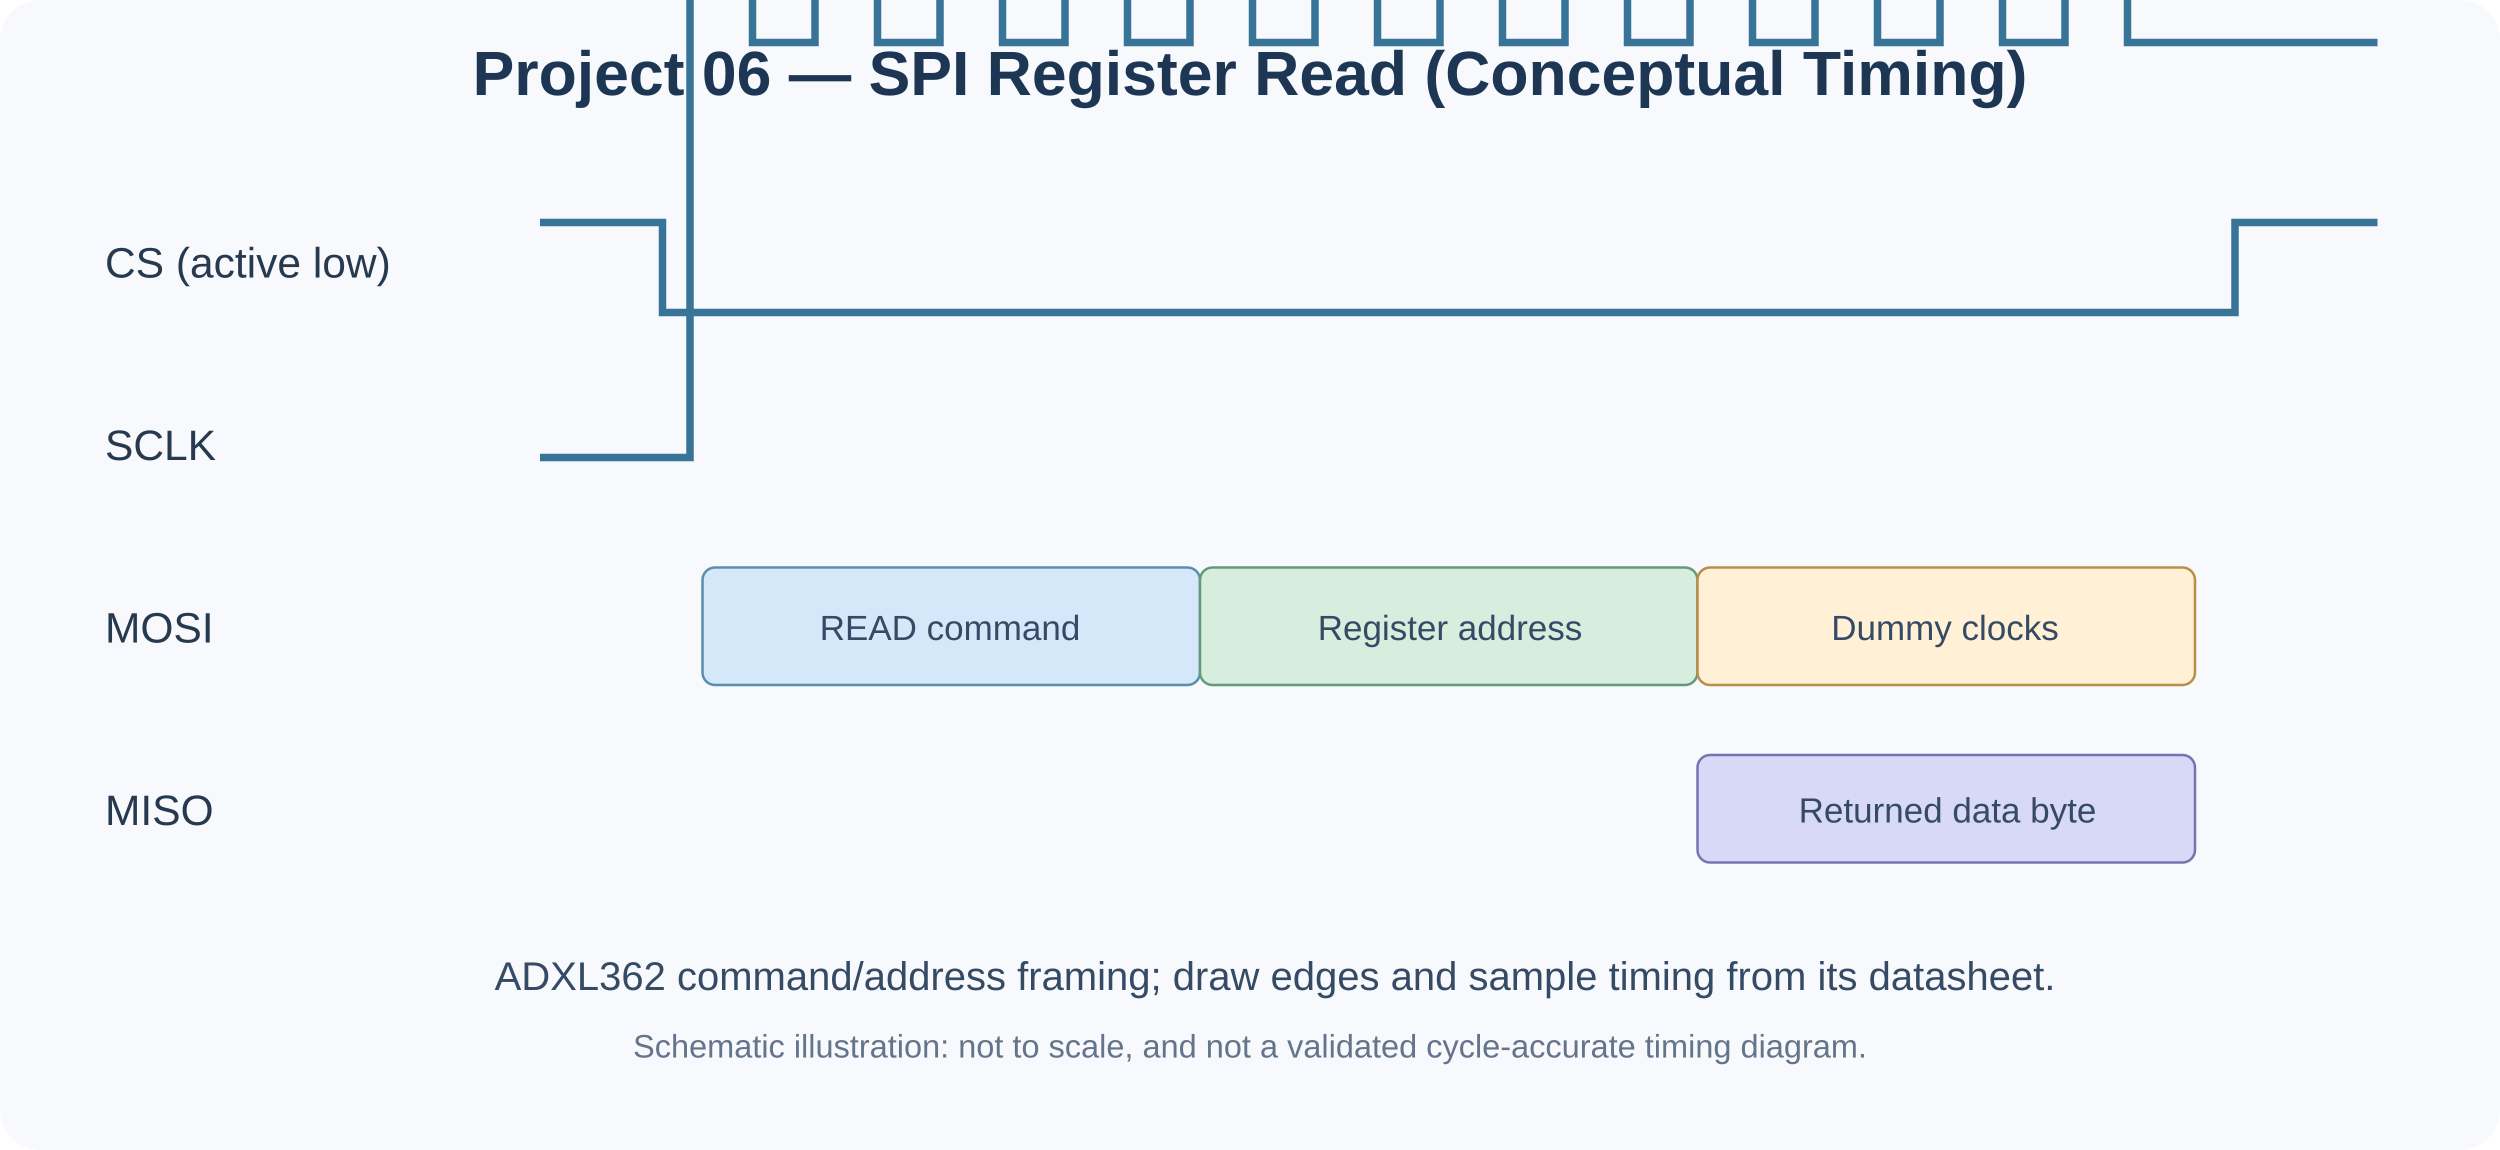
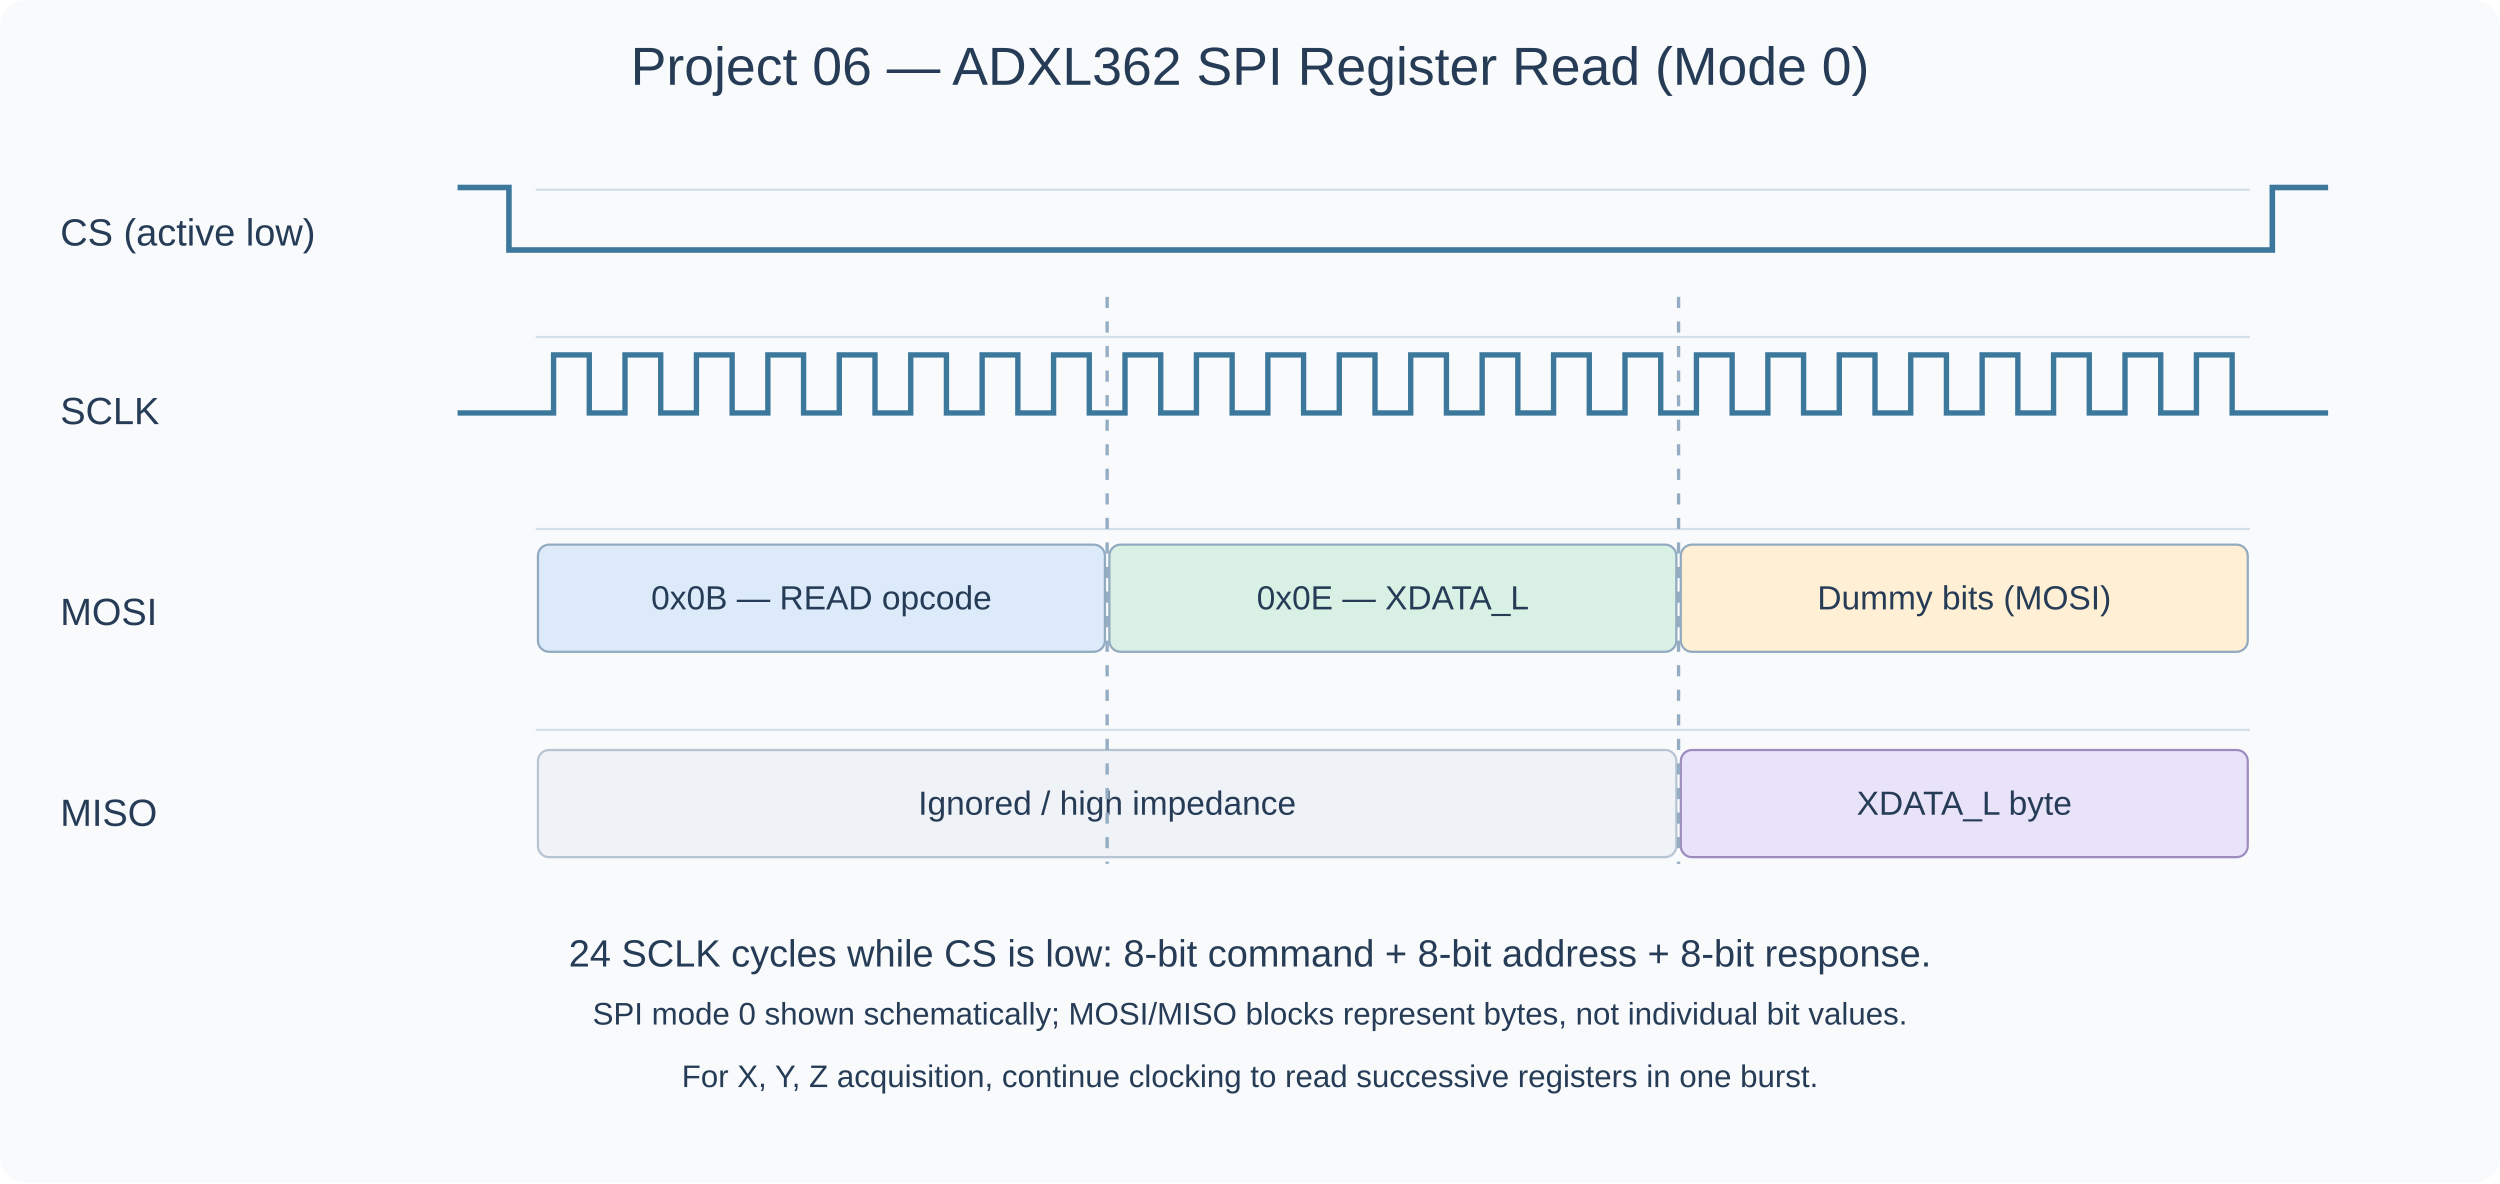
- <svg xmlns="http://www.w3.org/2000/svg" width="1000" height="460" viewBox="0 0 1000 460">
-   <rect width="1000" height="460" rx="16" fill="#f7f9fc" />
-   <text x="500" y="38" font-family="Arial,sans-serif" font-size="25" font-weight="bold" fill="#1c3654" text-anchor="middle">Project 06 — SPI Register Read (Conceptual Timing)</text>
-   <g font-family="Arial" font-size="17" fill="#26394f">
-     <text x="42" y="111">CS (active low)</text>
-     <text x="42" y="184">SCLK</text>
-     <text x="42" y="257">MOSI</text>
-     <text x="42" y="330">MISO</text>
-   </g>
-   <g stroke-width="3" stroke="#387498" fill="none">
-     <path d="M216 89H265V125H894V89H951" />
-     <path d="M216 183H276 V-17 H301 V17 H326 V-17 H351 V17 H376 V-17 H401 V17 H426 V-17 H451 V17 H476 V-17 H501 V17 H526 V-17 H551 V17 H576 V-17 H601 V17 H626 V-17 H651 V17 H676 V-17 H701 V17 H726 V-17 H751 V17 H776 V-17 H801 V17 H826 V-17 H851 V17 H876 H951" />
-   </g>
-   <rect x="281" y="227" width="199" height="47" rx="5" fill="#d5e8fa" stroke="#5a8eac" />
-   <rect x="480" y="227" width="199" height="47" rx="5" fill="#d7eede" stroke="#669977" />
-   <rect x="679" y="227" width="199" height="47" rx="5" fill="#fff0d6" stroke="#b98d4a" />
-   <rect x="679" y="302" width="199" height="43" rx="5" fill="#d8d9f6" stroke="#7773b3" />
-   <text x="380" y="256" font-family="Arial" font-size="14" fill="#354b65" text-anchor="middle">READ command</text>
-   <text x="580" y="256" font-family="Arial" font-size="14" fill="#354b65" text-anchor="middle">Register address</text>
-   <text x="778" y="256" font-family="Arial" font-size="14" fill="#354b65" text-anchor="middle">Dummy clocks</text>
-   <text x="779" y="329" font-family="Arial" font-size="14" fill="#354b65" text-anchor="middle">Returned data byte</text>
-   <text x="510" y="396" font-family="Arial" font-size="16" fill="#354b65" text-anchor="middle">ADXL362 command/address framing; draw edges and sample timing from its datasheet.</text>
-   <text x="500" y="423" font-family="Arial" text-anchor="middle" font-size="13" fill="#64748b">Schematic illustration: not to scale, and not a validated cycle-accurate timing diagram.</text>
+ <svg xmlns="http://www.w3.org/2000/svg" width="1120" height="530" viewBox="0 0 1120 530">
+   <rect width="1120" height="530" rx="12" fill="#f8fafc" />
+   <text x="560" y="38" fill="#263c56" font-family="Arial" font-size="24" text-anchor="middle">Project 06 — ADXL362 SPI Register Read (Mode 0)</text>
+   <text x="27" y="110" fill="#263c56" font-family="Arial" font-size="17" text-anchor="start">CS (active low)</text>
+   <text x="27" y="190" fill="#263c56" font-family="Arial" font-size="17" text-anchor="start">SCLK</text>
+   <text x="27" y="280" fill="#263c56" font-family="Arial" font-size="17" text-anchor="start">MOSI</text>
+   <text x="27" y="370" fill="#263c56" font-family="Arial" font-size="17" text-anchor="start">MISO</text>
+   <line x1="240" y1="85" x2="1008" y2="85" stroke="#d4dfe9" />
+   <line x1="240" y1="151" x2="1008" y2="151" stroke="#d4dfe9" />
+   <line x1="240" y1="237" x2="1008" y2="237" stroke="#d4dfe9" />
+   <line x1="240" y1="327" x2="1008" y2="327" stroke="#d4dfe9" />
+   <path d="M205 84H228V112H1018V84H1043" fill="none" stroke="#3c779c" stroke-width="2.5" />
+   <path d="M205 185H240H248V159H264V185H272H280V159H296V185H304H312V159H328V185H336H344V159H360V185H368H376V159H392V185H400H408V159H424V185H432H440V159H456V185H464H472V159H488V185H496H504V159H520V185H528H536V159H552V185H560H568V159H584V185H592H600V159H616V185H624H632V159H648V185H656H664V159H680V185H688H696V159H712V185H720H728V159H744V185H752H760V159H776V185H784H792V159H808V185H816H824V159H840V185H848H856V159H872V185H880H888V159H904V185H912H920V159H936V185H944H952V159H968V185H976H984V159H1000V185H1008H1043" fill="none" stroke="#3c779c" stroke-width="2.4" />
+   <rect x="241" y="244" width="254" height="48" rx="5" fill="#dceafa" stroke="#92aac0" />
+   <text x="368" y="273" fill="#263c56" font-family="Arial" font-size="15" text-anchor="middle">0x0B — READ opcode</text>
+   <rect x="497" y="244" width="254" height="48" rx="5" fill="#d9f1e5" stroke="#92aac0" />
+   <text x="624" y="273" fill="#263c56" font-family="Arial" font-size="15" text-anchor="middle">0x0E — XDATA_L</text>
+   <rect x="753" y="244" width="254" height="48" rx="5" fill="#fff0d5" stroke="#92aac0" />
+   <text x="880" y="273" fill="#263c56" font-family="Arial" font-size="15" text-anchor="middle">Dummy bits (MOSI)</text>
+   <rect x="241" y="336" width="510" height="48" rx="5" fill="#eff2f6" stroke="#b7c4d3" />
+   <text x="496" y="365" fill="#263c56" font-family="Arial" font-size="15" text-anchor="middle">Ignored / high impedance</text>
+   <rect x="753" y="336" width="254" height="48" rx="5" fill="#e9e3fa" stroke="#9d8bbe" />
+   <text x="880" y="365" fill="#263c56" font-family="Arial" font-size="15" text-anchor="middle">XDATA_L byte</text>
+   <line x1="496" y1="133" x2="496" y2="387" stroke="#95adc3" stroke-width="1.5" stroke-dasharray="5 6" />
+   <line x1="752" y1="133" x2="752" y2="387" stroke="#95adc3" stroke-width="1.5" stroke-dasharray="5 6" />
+   <text x="560" y="433" fill="#263c56" font-family="Arial" font-size="17" text-anchor="middle">24 SCLK cycles while CS is low: 8-bit command + 8-bit address + 8-bit response.</text>
+   <text x="560" y="459" fill="#263c56" font-family="Arial" font-size="14" text-anchor="middle">SPI mode 0 shown schematically; MOSI/MISO blocks represent bytes, not individual bit values.</text>
+   <text x="560" y="487" fill="#263c56" font-family="Arial" font-size="14" text-anchor="middle">For X, Y, Z acquisition, continue clocking to read successive registers in one burst.</text>
</svg>
